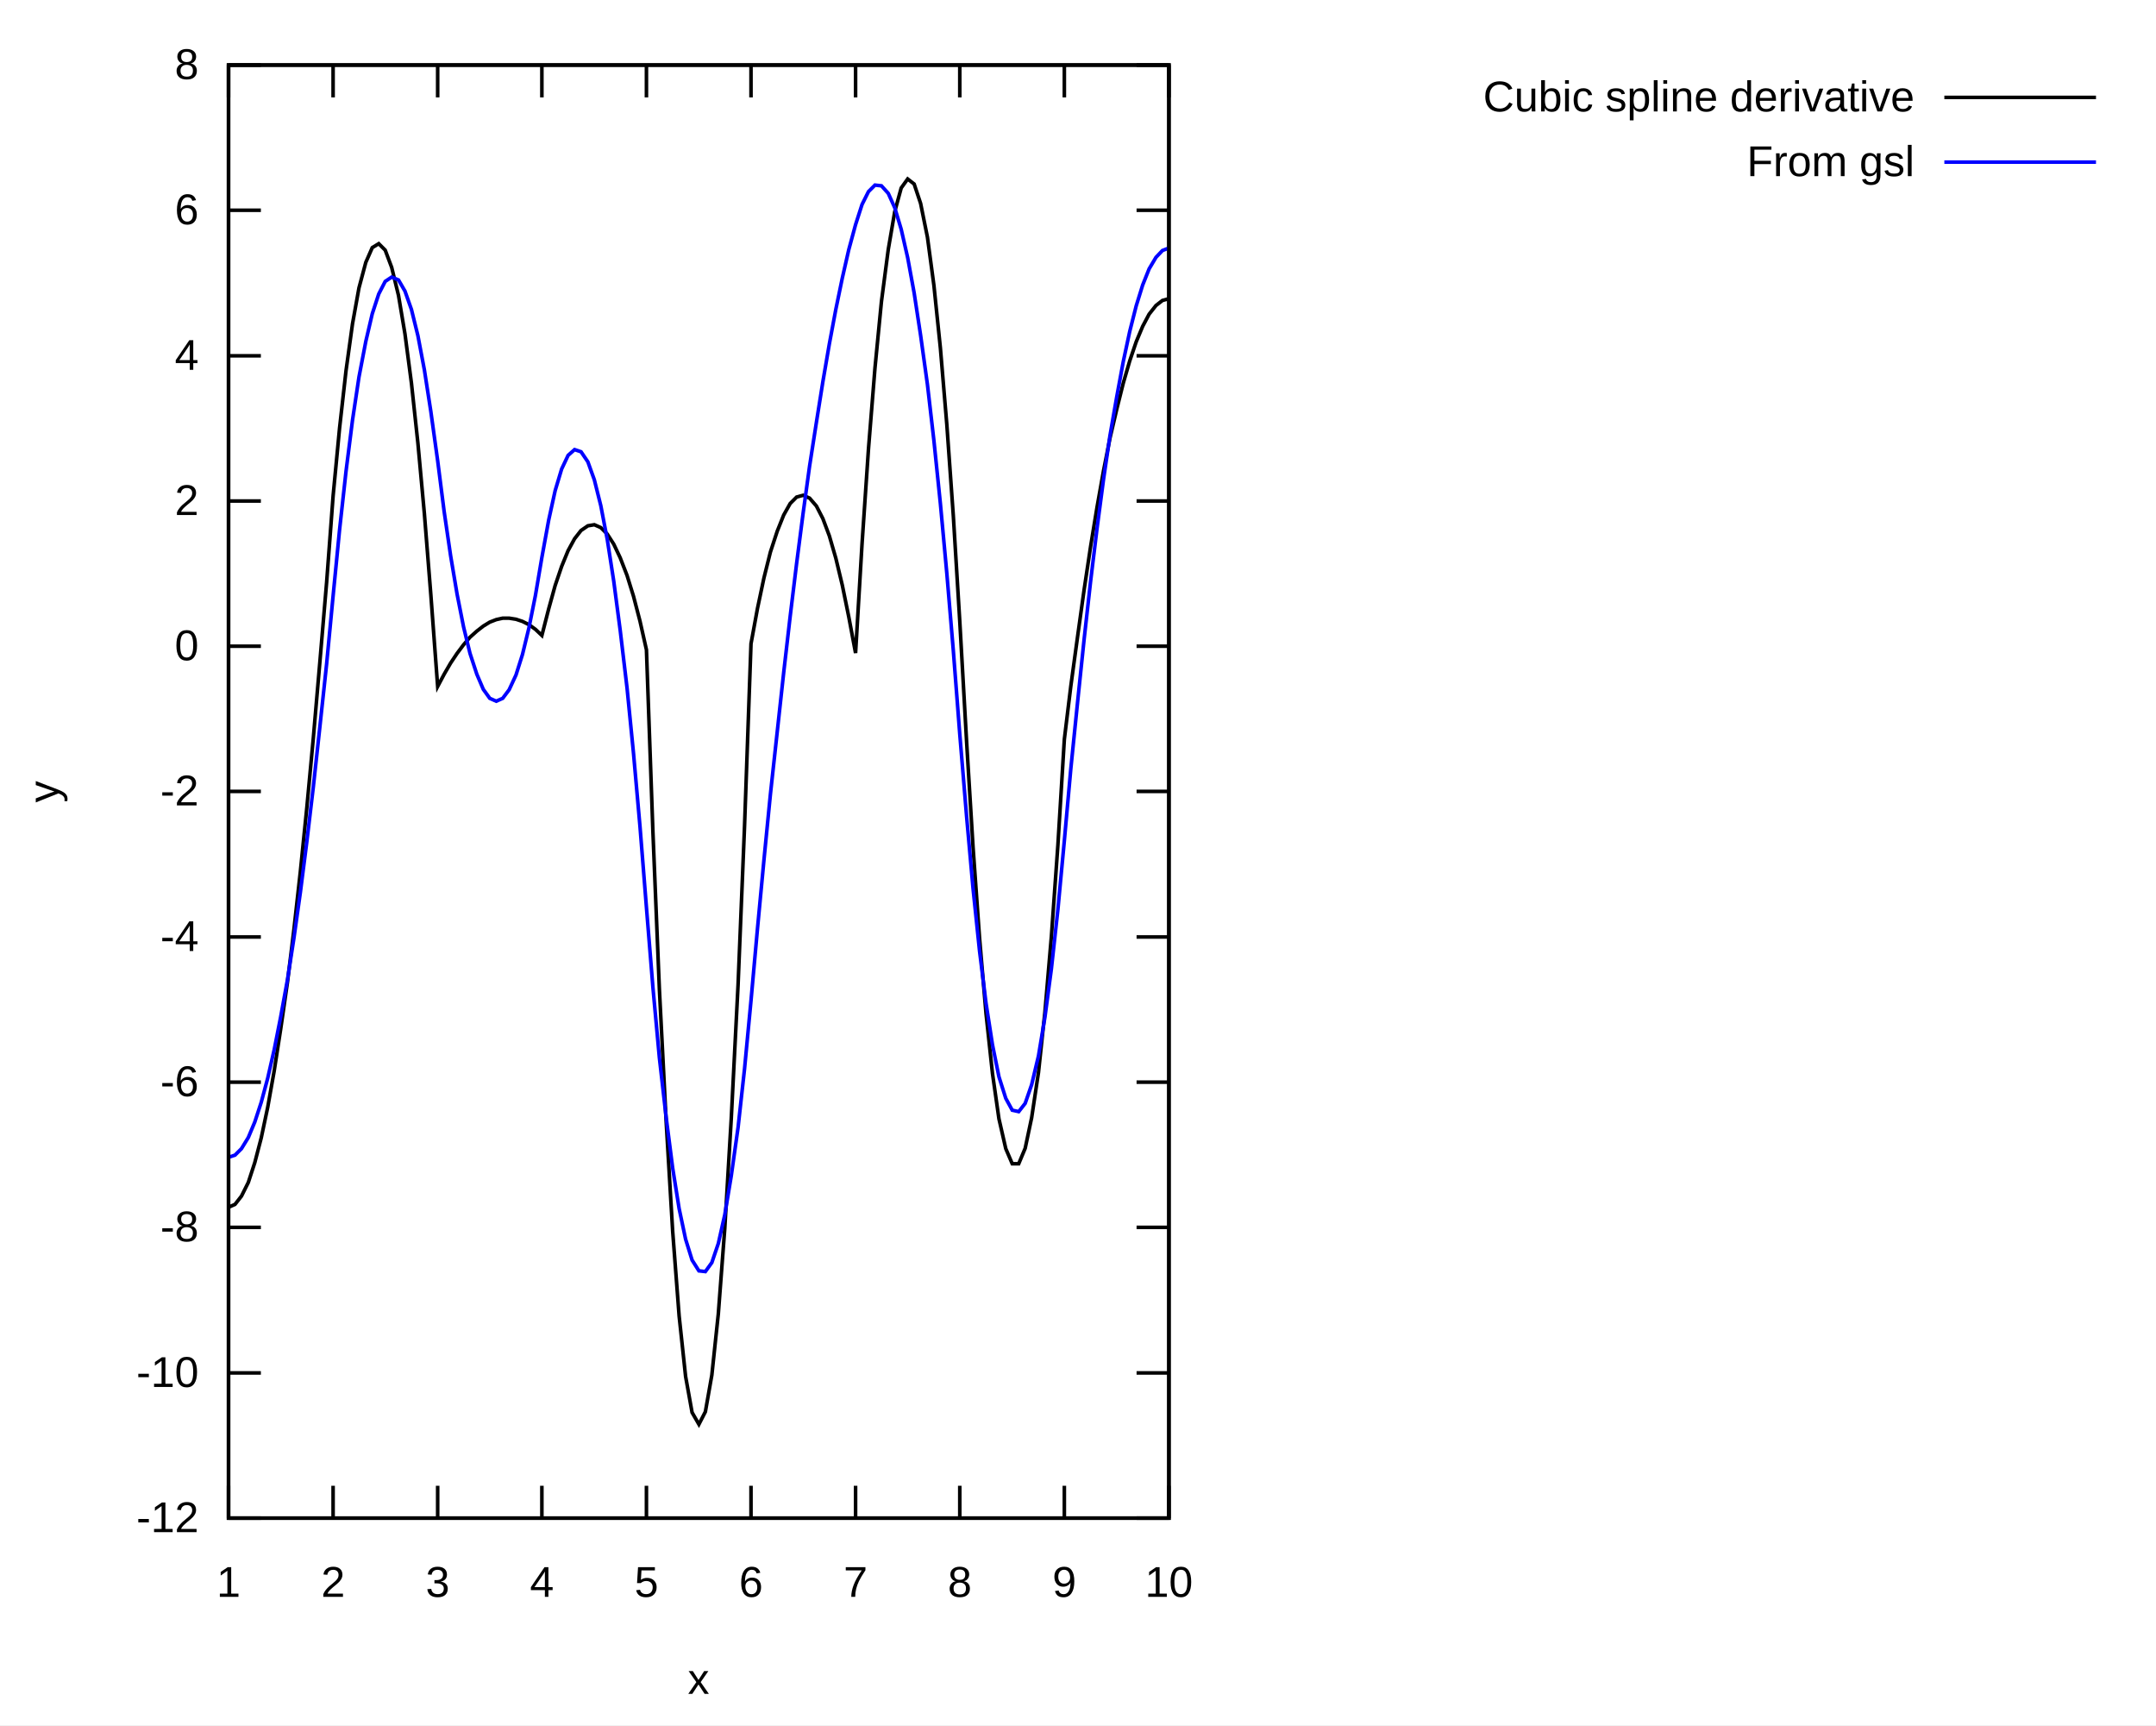
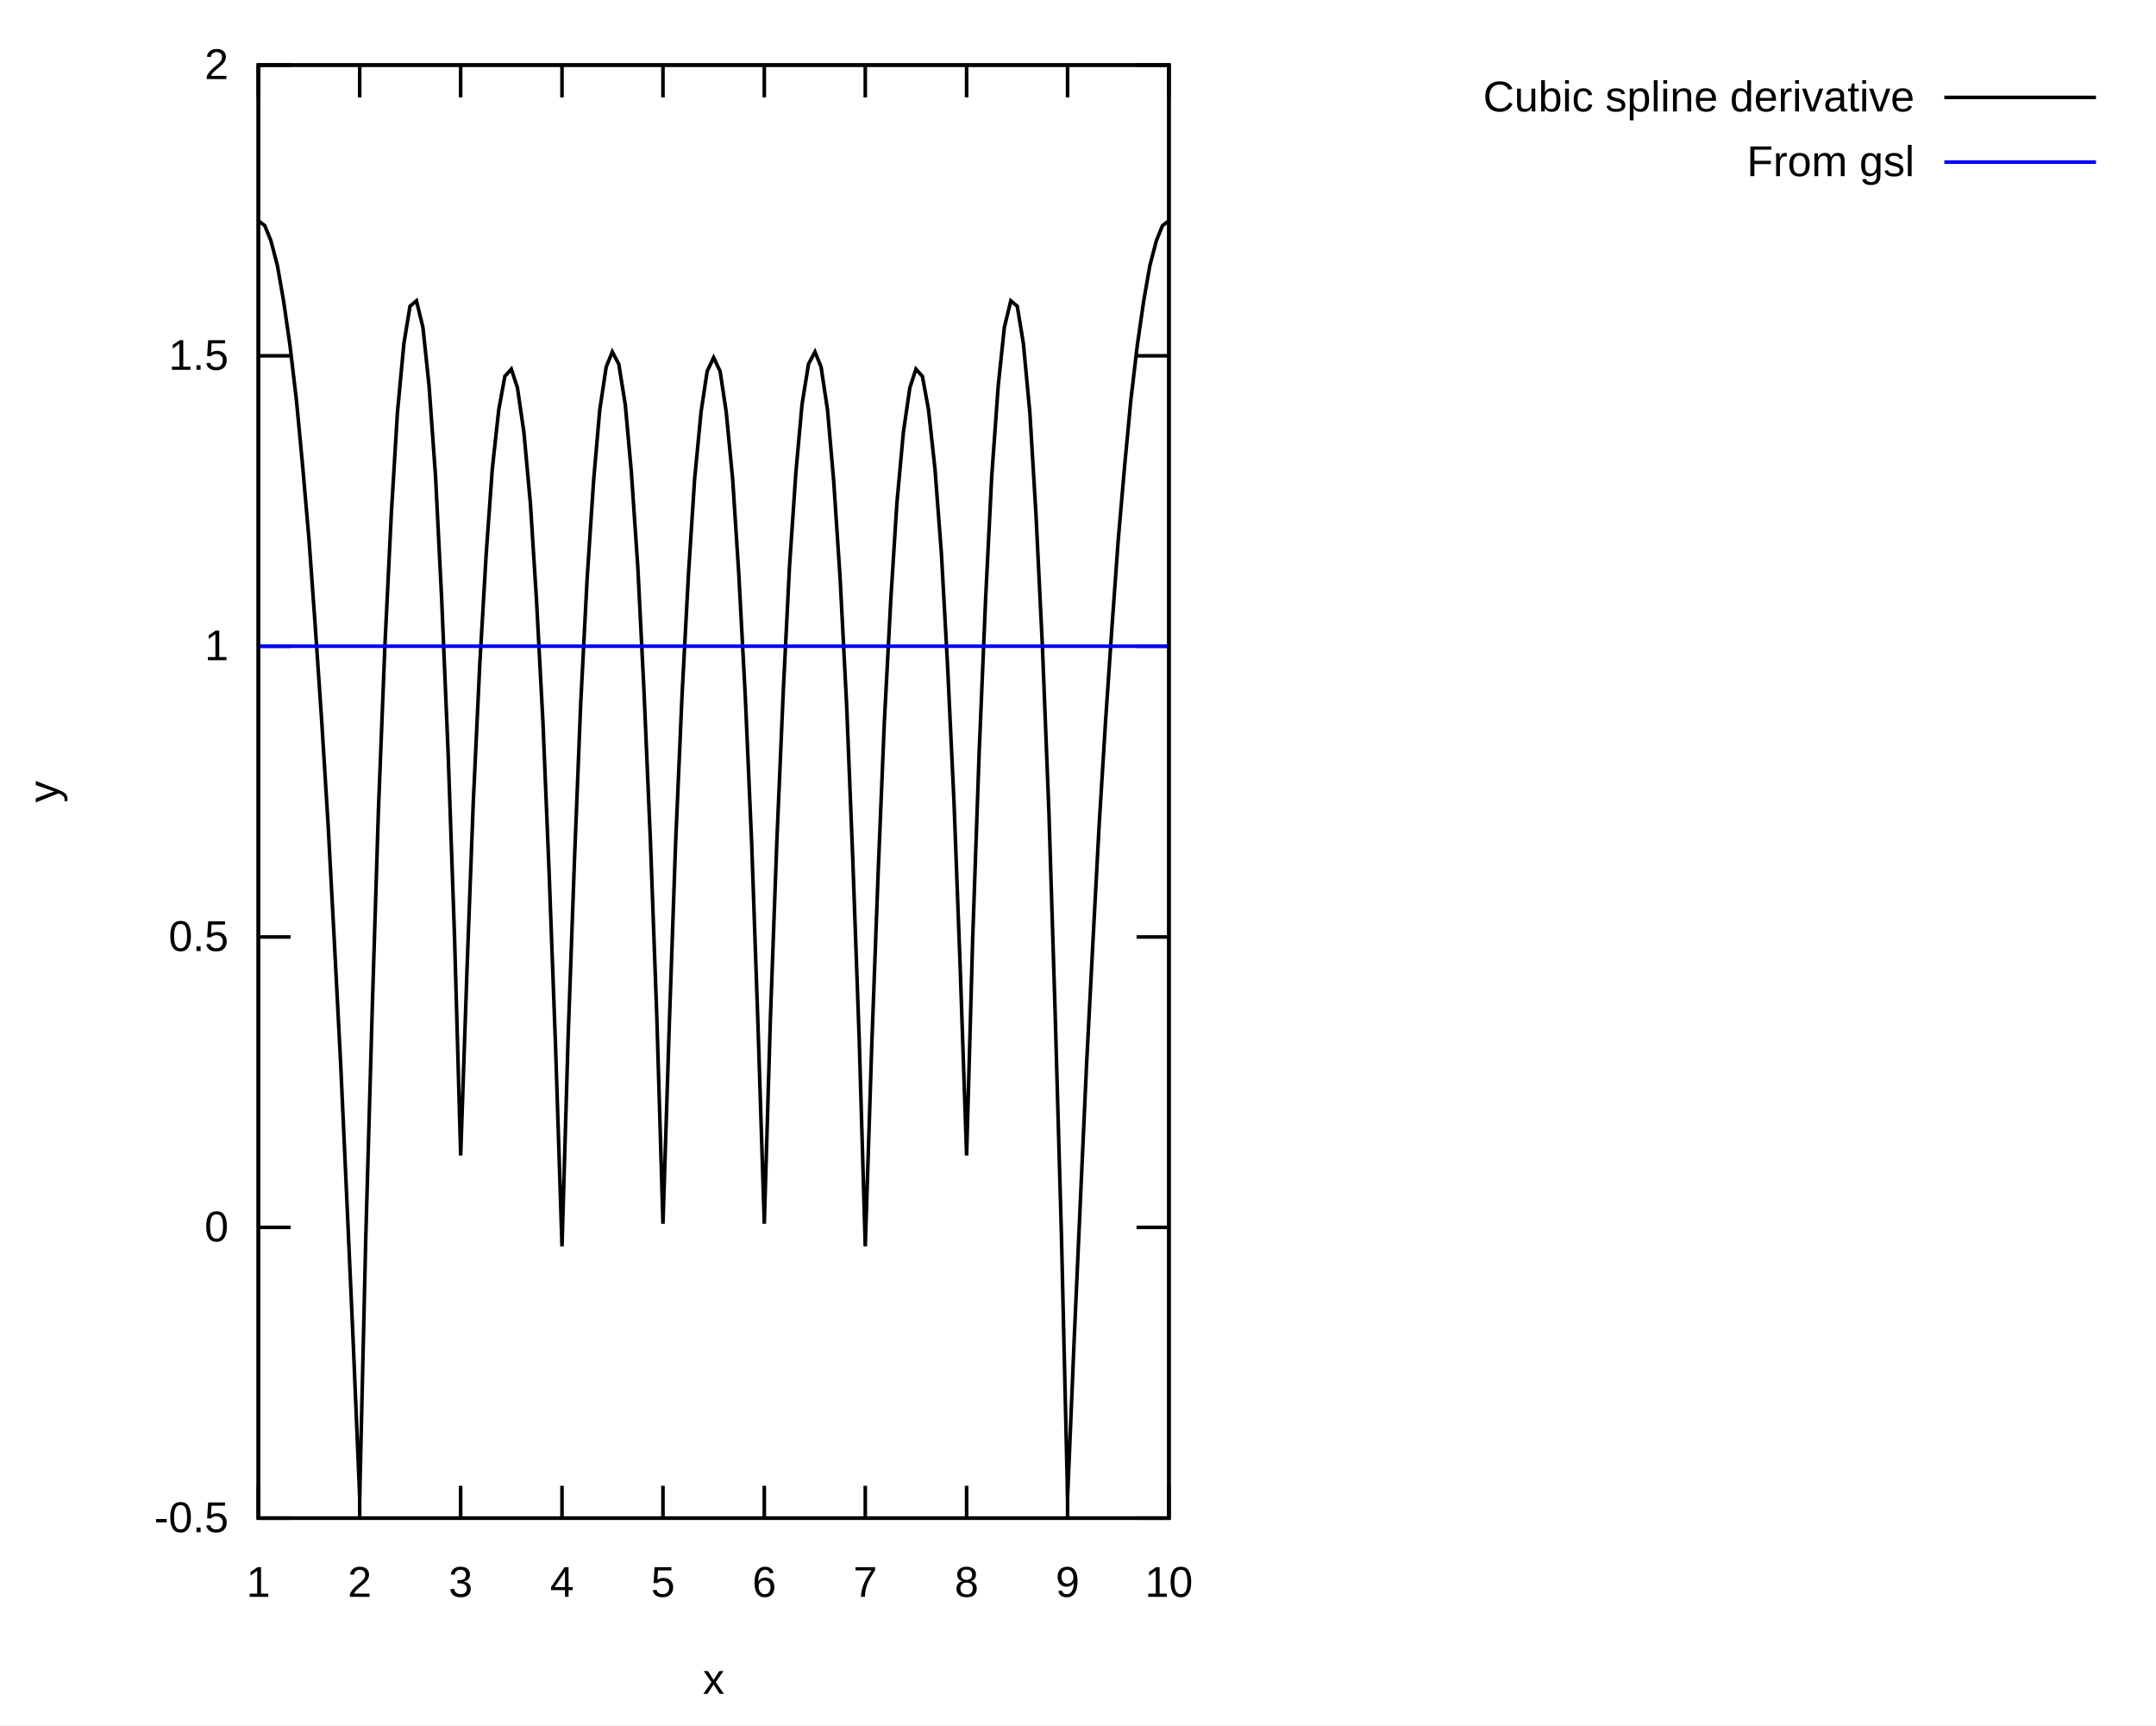
<svg xmlns="http://www.w3.org/2000/svg" xmlns:xlink="http://www.w3.org/1999/xlink" width="600" height="480" viewBox="0 0 600 480">
  <g id="gnuplot_canvas">
    <rect x="0" y="0" width="600" height="480" fill="#ffffff" />
    <defs>
      <circle id="gpDot" r="0.5" stroke-width="0.5" />
      <path id="gpPt0" stroke-width="0.222" stroke="currentColor" d="M-1,0 h2 M0,-1 v2" />
      <path id="gpPt1" stroke-width="0.222" stroke="currentColor" d="M-1,-1 L1,1 M1,-1 L-1,1" />
      <path id="gpPt2" stroke-width="0.222" stroke="currentColor" d="M-1,0 L1,0 M0,-1 L0,1 M-1,-1 L1,1 M-1,1 L1,-1" />
      <rect id="gpPt3" stroke-width="0.222" stroke="currentColor" x="-1" y="-1" width="2" height="2" />
      <rect id="gpPt4" stroke-width="0.222" stroke="currentColor" fill="currentColor" x="-1" y="-1" width="2" height="2" />
      <circle id="gpPt5" stroke-width="0.222" stroke="currentColor" cx="0" cy="0" r="1" />
      <use xlink:href="#gpPt5" id="gpPt6" fill="currentColor" stroke="none" />
      <path id="gpPt7" stroke-width="0.222" stroke="currentColor" d="M0,-1.33 L-1.33,0.67 L1.33,0.67 z" />
      <use xlink:href="#gpPt7" id="gpPt8" fill="currentColor" stroke="none" />
      <use xlink:href="#gpPt7" id="gpPt9" stroke="currentColor" transform="rotate(180)" />
      <use xlink:href="#gpPt9" id="gpPt10" fill="currentColor" stroke="none" />
      <use xlink:href="#gpPt3" id="gpPt11" stroke="currentColor" transform="rotate(45)" />
      <use xlink:href="#gpPt11" id="gpPt12" fill="currentColor" stroke="none" />
      <path id="gpPt13" stroke-width="0.222" stroke="currentColor" d="M0,1.330 L1.265,0.411 L0.782,-1.067 L-0.782,-1.076 L-1.265,0.411 z" />
      <use xlink:href="#gpPt13" id="gpPt14" fill="currentColor" stroke="none" />
      <filter id="textbox" filterUnits="objectBoundingBox" x="0" y="0" height="1" width="1">
        <feFlood flood-color="#FFFFFF" flood-opacity="1" result="bgnd" />
        <feComposite in="SourceGraphic" in2="bgnd" operator="atop" />
      </filter>
      <filter id="greybox" filterUnits="objectBoundingBox" x="0" y="0" height="1" width="1">
        <feFlood flood-color="lightgrey" flood-opacity="1" result="grey" />
        <feComposite in="SourceGraphic" in2="grey" operator="atop" />
      </filter>
    </defs>
    <g fill="none" color="#FFFFFF" stroke="currentColor" stroke-width="1.00" stroke-linecap="butt" stroke-linejoin="miter">
</g>
    <g fill="none" color="black" stroke="currentColor" stroke-width="1.00" stroke-linecap="butt" stroke-linejoin="miter">
-       <path stroke="black" d="M63.6,422.4 L72.6,422.4 M325.3,422.4 L316.3,422.4  " />
-       <g transform="translate(55.3,426.3)" stroke="none" fill="black" font-family="Arial" font-size="12.00" text-anchor="end">
-         <text>
-           <tspan font-family="Arial">-12</tspan>
-         </text>
-       </g>
-     </g>
-     <g fill="none" color="black" stroke="currentColor" stroke-width="1.00" stroke-linecap="butt" stroke-linejoin="miter">
-       <path stroke="black" d="M63.6,382.0 L72.6,382.0 M325.3,382.0 L316.3,382.0  " />
-       <g transform="translate(55.3,385.9)" stroke="none" fill="black" font-family="Arial" font-size="12.00" text-anchor="end">
-         <text>
-           <tspan font-family="Arial">-10</tspan>
-         </text>
-       </g>
-     </g>
-     <g fill="none" color="black" stroke="currentColor" stroke-width="1.00" stroke-linecap="butt" stroke-linejoin="miter">
-       <path stroke="black" d="M63.6,341.5 L72.6,341.5 M325.3,341.5 L316.3,341.5  " />
-       <g transform="translate(55.3,345.4)" stroke="none" fill="black" font-family="Arial" font-size="12.00" text-anchor="end">
-         <text>
-           <tspan font-family="Arial">-8</tspan>
-         </text>
-       </g>
-     </g>
-     <g fill="none" color="black" stroke="currentColor" stroke-width="1.00" stroke-linecap="butt" stroke-linejoin="miter">
-       <path stroke="black" d="M63.6,301.1 L72.6,301.1 M325.3,301.1 L316.3,301.1  " />
-       <g transform="translate(55.3,305.0)" stroke="none" fill="black" font-family="Arial" font-size="12.00" text-anchor="end">
-         <text>
-           <tspan font-family="Arial">-6</tspan>
-         </text>
-       </g>
-     </g>
-     <g fill="none" color="black" stroke="currentColor" stroke-width="1.00" stroke-linecap="butt" stroke-linejoin="miter">
-       <path stroke="black" d="M63.6,260.7 L72.6,260.7 M325.3,260.7 L316.3,260.7  " />
-       <g transform="translate(55.3,264.6)" stroke="none" fill="black" font-family="Arial" font-size="12.00" text-anchor="end">
-         <text>
-           <tspan font-family="Arial">-4</tspan>
-         </text>
-       </g>
-     </g>
-     <g fill="none" color="black" stroke="currentColor" stroke-width="1.00" stroke-linecap="butt" stroke-linejoin="miter">
-       <path stroke="black" d="M63.6,220.2 L72.6,220.2 M325.3,220.2 L316.3,220.2  " />
-       <g transform="translate(55.3,224.1)" stroke="none" fill="black" font-family="Arial" font-size="12.00" text-anchor="end">
-         <text>
-           <tspan font-family="Arial">-2</tspan>
-         </text>
-       </g>
-     </g>
-     <g fill="none" color="black" stroke="currentColor" stroke-width="1.00" stroke-linecap="butt" stroke-linejoin="miter">
-       <path stroke="black" d="M63.6,179.8 L72.6,179.8 M325.3,179.8 L316.3,179.8  " />
-       <g transform="translate(55.3,183.7)" stroke="none" fill="black" font-family="Arial" font-size="12.00" text-anchor="end">
+       <path stroke="black" d="M71.9,422.4 L80.9,422.4 M325.3,422.4 L316.3,422.4  " />
+       <g transform="translate(63.6,426.3)" stroke="none" fill="black" font-family="Arial" font-size="12.00" text-anchor="end">
+         <text>
+           <tspan font-family="Arial">-0.5</tspan>
+         </text>
+       </g>
+     </g>
+     <g fill="none" color="black" stroke="currentColor" stroke-width="1.00" stroke-linecap="butt" stroke-linejoin="miter">
+       <path stroke="black" d="M71.9,341.5 L80.9,341.5 M325.3,341.5 L316.3,341.5  " />
+       <g transform="translate(63.6,345.4)" stroke="none" fill="black" font-family="Arial" font-size="12.00" text-anchor="end">
        <text>
          <tspan font-family="Arial"> 0</tspan>
        </text>
      </g>
    </g>
    <g fill="none" color="black" stroke="currentColor" stroke-width="1.00" stroke-linecap="butt" stroke-linejoin="miter">
-       <path stroke="black" d="M63.6,139.4 L72.6,139.4 M325.3,139.4 L316.3,139.4  " />
-       <g transform="translate(55.3,143.3)" stroke="none" fill="black" font-family="Arial" font-size="12.00" text-anchor="end">
+       <path stroke="black" d="M71.9,260.7 L80.9,260.7 M325.3,260.7 L316.3,260.7  " />
+       <g transform="translate(63.6,264.6)" stroke="none" fill="black" font-family="Arial" font-size="12.00" text-anchor="end">
+         <text>
+           <tspan font-family="Arial"> 0.5</tspan>
+         </text>
+       </g>
+     </g>
+     <g fill="none" color="black" stroke="currentColor" stroke-width="1.00" stroke-linecap="butt" stroke-linejoin="miter">
+       <path stroke="black" d="M71.9,179.8 L80.9,179.8 M325.3,179.8 L316.3,179.8  " />
+       <g transform="translate(63.6,183.7)" stroke="none" fill="black" font-family="Arial" font-size="12.00" text-anchor="end">
+         <text>
+           <tspan font-family="Arial"> 1</tspan>
+         </text>
+       </g>
+     </g>
+     <g fill="none" color="black" stroke="currentColor" stroke-width="1.00" stroke-linecap="butt" stroke-linejoin="miter">
+       <path stroke="black" d="M71.9,99.0 L80.9,99.0 M325.3,99.0 L316.3,99.0  " />
+       <g transform="translate(63.6,102.9)" stroke="none" fill="black" font-family="Arial" font-size="12.00" text-anchor="end">
+         <text>
+           <tspan font-family="Arial"> 1.5</tspan>
+         </text>
+       </g>
+     </g>
+     <g fill="none" color="black" stroke="currentColor" stroke-width="1.00" stroke-linecap="butt" stroke-linejoin="miter">
+       <path stroke="black" d="M71.9,18.1 L80.9,18.1 M325.3,18.1 L316.3,18.1  " />
+       <g transform="translate(63.6,22.0)" stroke="none" fill="black" font-family="Arial" font-size="12.00" text-anchor="end">
        <text>
          <tspan font-family="Arial"> 2</tspan>
        </text>
      </g>
    </g>
    <g fill="none" color="black" stroke="currentColor" stroke-width="1.00" stroke-linecap="butt" stroke-linejoin="miter">
-       <path stroke="black" d="M63.6,99.0 L72.6,99.0 M325.3,99.0 L316.3,99.0  " />
-       <g transform="translate(55.3,102.9)" stroke="none" fill="black" font-family="Arial" font-size="12.00" text-anchor="end">
+       <path stroke="black" d="M71.9,422.4 L71.9,413.4 M71.9,18.1 L71.9,27.1  " />
+       <g transform="translate(71.9,444.3)" stroke="none" fill="black" font-family="Arial" font-size="12.00" text-anchor="middle">
+         <text>
+           <tspan font-family="Arial"> 1</tspan>
+         </text>
+       </g>
+     </g>
+     <g fill="none" color="black" stroke="currentColor" stroke-width="1.00" stroke-linecap="butt" stroke-linejoin="miter">
+       <path stroke="black" d="M100.1,422.4 L100.1,413.4 M100.1,18.1 L100.1,27.1  " />
+       <g transform="translate(100.1,444.3)" stroke="none" fill="black" font-family="Arial" font-size="12.00" text-anchor="middle">
+         <text>
+           <tspan font-family="Arial"> 2</tspan>
+         </text>
+       </g>
+     </g>
+     <g fill="none" color="black" stroke="currentColor" stroke-width="1.00" stroke-linecap="butt" stroke-linejoin="miter">
+       <path stroke="black" d="M128.2,422.4 L128.2,413.4 M128.2,18.1 L128.2,27.1  " />
+       <g transform="translate(128.2,444.3)" stroke="none" fill="black" font-family="Arial" font-size="12.00" text-anchor="middle">
+         <text>
+           <tspan font-family="Arial"> 3</tspan>
+         </text>
+       </g>
+     </g>
+     <g fill="none" color="black" stroke="currentColor" stroke-width="1.00" stroke-linecap="butt" stroke-linejoin="miter">
+       <path stroke="black" d="M156.4,422.4 L156.4,413.4 M156.4,18.1 L156.4,27.1  " />
+       <g transform="translate(156.4,444.3)" stroke="none" fill="black" font-family="Arial" font-size="12.00" text-anchor="middle">
        <text>
          <tspan font-family="Arial"> 4</tspan>
        </text>
      </g>
    </g>
    <g fill="none" color="black" stroke="currentColor" stroke-width="1.00" stroke-linecap="butt" stroke-linejoin="miter">
-       <path stroke="black" d="M63.6,58.5 L72.6,58.5 M325.3,58.5 L316.3,58.5  " />
-       <g transform="translate(55.3,62.4)" stroke="none" fill="black" font-family="Arial" font-size="12.00" text-anchor="end">
+       <path stroke="black" d="M184.5,422.4 L184.5,413.4 M184.5,18.1 L184.5,27.1  " />
+       <g transform="translate(184.5,444.3)" stroke="none" fill="black" font-family="Arial" font-size="12.00" text-anchor="middle">
+         <text>
+           <tspan font-family="Arial"> 5</tspan>
+         </text>
+       </g>
+     </g>
+     <g fill="none" color="black" stroke="currentColor" stroke-width="1.00" stroke-linecap="butt" stroke-linejoin="miter">
+       <path stroke="black" d="M212.7,422.4 L212.7,413.4 M212.7,18.1 L212.7,27.1  " />
+       <g transform="translate(212.7,444.3)" stroke="none" fill="black" font-family="Arial" font-size="12.00" text-anchor="middle">
        <text>
          <tspan font-family="Arial"> 6</tspan>
        </text>
      </g>
    </g>
    <g fill="none" color="black" stroke="currentColor" stroke-width="1.00" stroke-linecap="butt" stroke-linejoin="miter">
-       <path stroke="black" d="M63.6,18.1 L72.6,18.1 M325.3,18.1 L316.3,18.1  " />
-       <g transform="translate(55.3,22.0)" stroke="none" fill="black" font-family="Arial" font-size="12.00" text-anchor="end">
+       <path stroke="black" d="M240.8,422.4 L240.8,413.4 M240.8,18.1 L240.8,27.1  " />
+       <g transform="translate(240.8,444.3)" stroke="none" fill="black" font-family="Arial" font-size="12.00" text-anchor="middle">
+         <text>
+           <tspan font-family="Arial"> 7</tspan>
+         </text>
+       </g>
+     </g>
+     <g fill="none" color="black" stroke="currentColor" stroke-width="1.00" stroke-linecap="butt" stroke-linejoin="miter">
+       <path stroke="black" d="M269.0,422.4 L269.0,413.4 M269.0,18.1 L269.0,27.1  " />
+       <g transform="translate(269.0,444.3)" stroke="none" fill="black" font-family="Arial" font-size="12.00" text-anchor="middle">
        <text>
          <tspan font-family="Arial"> 8</tspan>
        </text>
      </g>
    </g>
    <g fill="none" color="black" stroke="currentColor" stroke-width="1.00" stroke-linecap="butt" stroke-linejoin="miter">
-       <path stroke="black" d="M63.6,422.4 L63.6,413.4 M63.6,18.1 L63.6,27.1  " />
-       <g transform="translate(63.6,444.3)" stroke="none" fill="black" font-family="Arial" font-size="12.00" text-anchor="middle">
-         <text>
-           <tspan font-family="Arial"> 1</tspan>
-         </text>
-       </g>
-     </g>
-     <g fill="none" color="black" stroke="currentColor" stroke-width="1.00" stroke-linecap="butt" stroke-linejoin="miter">
-       <path stroke="black" d="M92.7,422.4 L92.7,413.4 M92.7,18.1 L92.7,27.1  " />
-       <g transform="translate(92.7,444.3)" stroke="none" fill="black" font-family="Arial" font-size="12.00" text-anchor="middle">
-         <text>
-           <tspan font-family="Arial"> 2</tspan>
-         </text>
-       </g>
-     </g>
-     <g fill="none" color="black" stroke="currentColor" stroke-width="1.00" stroke-linecap="butt" stroke-linejoin="miter">
-       <path stroke="black" d="M121.8,422.4 L121.8,413.4 M121.8,18.1 L121.8,27.1  " />
-       <g transform="translate(121.8,444.3)" stroke="none" fill="black" font-family="Arial" font-size="12.00" text-anchor="middle">
-         <text>
-           <tspan font-family="Arial"> 3</tspan>
-         </text>
-       </g>
-     </g>
-     <g fill="none" color="black" stroke="currentColor" stroke-width="1.00" stroke-linecap="butt" stroke-linejoin="miter">
-       <path stroke="black" d="M150.8,422.4 L150.8,413.4 M150.8,18.1 L150.8,27.1  " />
-       <g transform="translate(150.8,444.3)" stroke="none" fill="black" font-family="Arial" font-size="12.00" text-anchor="middle">
-         <text>
-           <tspan font-family="Arial"> 4</tspan>
-         </text>
-       </g>
-     </g>
-     <g fill="none" color="black" stroke="currentColor" stroke-width="1.00" stroke-linecap="butt" stroke-linejoin="miter">
-       <path stroke="black" d="M179.9,422.4 L179.9,413.4 M179.9,18.1 L179.9,27.1  " />
-       <g transform="translate(179.9,444.3)" stroke="none" fill="black" font-family="Arial" font-size="12.00" text-anchor="middle">
-         <text>
-           <tspan font-family="Arial"> 5</tspan>
-         </text>
-       </g>
-     </g>
-     <g fill="none" color="black" stroke="currentColor" stroke-width="1.00" stroke-linecap="butt" stroke-linejoin="miter">
-       <path stroke="black" d="M209.0,422.4 L209.0,413.4 M209.0,18.1 L209.0,27.1  " />
-       <g transform="translate(209.0,444.3)" stroke="none" fill="black" font-family="Arial" font-size="12.00" text-anchor="middle">
-         <text>
-           <tspan font-family="Arial"> 6</tspan>
-         </text>
-       </g>
-     </g>
-     <g fill="none" color="black" stroke="currentColor" stroke-width="1.00" stroke-linecap="butt" stroke-linejoin="miter">
-       <path stroke="black" d="M238.1,422.4 L238.1,413.4 M238.1,18.1 L238.1,27.1  " />
-       <g transform="translate(238.1,444.3)" stroke="none" fill="black" font-family="Arial" font-size="12.00" text-anchor="middle">
-         <text>
-           <tspan font-family="Arial"> 7</tspan>
-         </text>
-       </g>
-     </g>
-     <g fill="none" color="black" stroke="currentColor" stroke-width="1.00" stroke-linecap="butt" stroke-linejoin="miter">
-       <path stroke="black" d="M267.1,422.4 L267.1,413.4 M267.1,18.1 L267.1,27.1  " />
-       <g transform="translate(267.1,444.3)" stroke="none" fill="black" font-family="Arial" font-size="12.00" text-anchor="middle">
-         <text>
-           <tspan font-family="Arial"> 8</tspan>
-         </text>
-       </g>
-     </g>
-     <g fill="none" color="black" stroke="currentColor" stroke-width="1.00" stroke-linecap="butt" stroke-linejoin="miter">
-       <path stroke="black" d="M296.2,422.4 L296.2,413.4 M296.2,18.1 L296.2,27.1  " />
-       <g transform="translate(296.2,444.3)" stroke="none" fill="black" font-family="Arial" font-size="12.00" text-anchor="middle">
+       <path stroke="black" d="M297.1,422.4 L297.1,413.4 M297.1,18.1 L297.1,27.1  " />
+       <g transform="translate(297.1,444.3)" stroke="none" fill="black" font-family="Arial" font-size="12.00" text-anchor="middle">
        <text>
          <tspan font-family="Arial"> 9</tspan>
        </text>
      </g>
    </g>
    <g fill="none" color="black" stroke="currentColor" stroke-width="1.00" stroke-linecap="butt" stroke-linejoin="miter">
      <path stroke="black" d="M325.3,422.4 L325.3,413.4 M325.3,18.1 L325.3,27.1  " />
      <g transform="translate(325.3,444.3)" stroke="none" fill="black" font-family="Arial" font-size="12.00" text-anchor="middle">
        <text>
          <tspan font-family="Arial"> 10</tspan>
        </text>
      </g>
    </g>
    <g fill="none" color="black" stroke="currentColor" stroke-width="1.00" stroke-linecap="butt" stroke-linejoin="miter">
</g>
    <g fill="none" color="black" stroke="currentColor" stroke-width="1.00" stroke-linecap="butt" stroke-linejoin="miter">
-       <path stroke="black" d="M63.6,18.1 L63.6,422.4 L325.3,422.4 L325.3,18.1 L63.6,18.1 Z  " />
+       <path stroke="black" d="M71.9,18.1 L71.9,422.4 L325.3,422.4 L325.3,18.1 L71.9,18.1 Z  " />
    </g>
    <g fill="none" color="black" stroke="currentColor" stroke-width="1.00" stroke-linecap="butt" stroke-linejoin="miter">
      <g transform="translate(16.3,220.3) rotate(270)" stroke="none" fill="black" font-family="Arial" font-size="12.00" text-anchor="middle">
        <text>
          <tspan font-family="Arial">y</tspan>
        </text>
      </g>
    </g>
    <g fill="none" color="black" stroke="currentColor" stroke-width="1.00" stroke-linecap="butt" stroke-linejoin="miter">
-       <g transform="translate(194.4,471.3)" stroke="none" fill="black" font-family="Arial" font-size="12.00" text-anchor="middle">
+       <g transform="translate(198.6,471.3)" stroke="none" fill="black" font-family="Arial" font-size="12.00" text-anchor="middle">
        <text>
          <tspan font-family="Arial">x</tspan>
        </text>
      </g>
    </g>
    <g fill="none" color="black" stroke="currentColor" stroke-width="1.00" stroke-linecap="butt" stroke-linejoin="miter">
</g>
    <g id="gnuplot_plot_1">
      <g fill="none" color="black" stroke="currentColor" stroke-width="1.00" stroke-linecap="butt" stroke-linejoin="miter">
        <g transform="translate(532.8,31.0)" stroke="none" fill="black" font-family="Arial" font-size="12.00" text-anchor="end">
          <text>
            <tspan font-family="Arial">Cubic spline derivative</tspan>
          </text>
        </g>
      </g>
      <g fill="none" color="black" stroke="currentColor" stroke-width="1.00" stroke-linecap="butt" stroke-linejoin="miter">
-         <path stroke="rgb(  0,   0,   0)" d="M541.1,27.1 L583.3,27.1 M63.6,335.9 L65.4,335.1 L67.2,332.8 L69.1,329.0 L70.9,323.5 L72.7,316.6   L74.5,308.1 L76.3,298.0 L78.1,286.4 L80.0,273.3 L81.8,258.6 L83.6,242.4 L85.4,224.6 L87.2,205.3   L89.0,184.4 L90.9,162.0 L92.7,138.0 L94.5,119.1 L96.3,103.1 L98.1,90.1 L99.9,80.1 L101.8,73.0   L103.6,68.9 L105.4,67.8 L107.2,69.6 L109.0,74.4 L110.9,82.2 L112.7,92.9 L114.5,106.6 L116.3,123.3   L118.1,142.9 L119.9,165.5 L121.8,191.0 L123.6,187.6 L125.4,184.5 L127.2,181.8 L129.0,179.4 L130.8,177.3   L132.7,175.6 L134.5,174.2 L136.3,173.1 L138.1,172.4 L139.9,172.0 L141.7,172.0 L143.6,172.3 L145.4,172.9   L147.2,173.8 L149.0,175.1 L150.8,176.8 L152.7,169.4 L154.5,162.9 L156.3,157.6 L158.1,153.2 L159.9,149.9   L161.7,147.6 L163.6,146.3 L165.4,146.0 L167.2,146.8 L169.0,148.6 L170.8,151.4 L172.6,155.2 L174.5,160.1   L176.3,165.9 L178.1,172.8 L179.9,180.8 L181.7,231.4 L183.5,275.2 L185.4,312.3 L187.2,342.6 L189.0,366.2   L190.8,383.0 L192.6,393.0 L194.5,396.3 L196.3,392.8 L198.1,382.6 L199.9,365.6 L201.7,341.8 L203.5,311.3   L205.4,274.0 L207.2,229.9 L209.0,179.1 L210.8,169.3 L212.6,160.8 L214.4,153.6 L216.3,147.8 L218.1,143.3   L219.9,140.1 L221.7,138.3 L223.5,137.8 L225.3,138.6 L227.2,140.8 L229.0,144.3 L230.8,149.1 L232.6,155.3   L234.4,162.8 L236.2,171.6 L238.1,181.7 L239.9,151.3 L241.7,124.8 L243.5,102.4 L245.3,83.9 L247.2,69.4   L249.0,58.9 L250.8,52.3 L252.6,49.8 L254.4,51.2 L256.2,56.6 L258.1,66.0 L259.9,79.4 L261.7,96.8   L263.5,118.2 L265.3,143.5 L267.1,172.9 L269.0,206.4 L270.8,235.8 L272.6,261.0 L274.4,282.0 L276.2,298.7   L278.0,311.3 L279.9,319.6 L281.7,323.8 L283.5,323.8 L285.3,319.5 L287.1,311.0 L289.0,298.4 L290.8,281.5   L292.6,260.5 L294.4,235.2 L296.2,205.7 L298.0,190.9 L299.9,177.0 L301.7,164.1 L303.5,152.1 L305.3,141.1   L307.1,131.0 L308.9,121.9 L310.8,113.8 L312.6,106.6 L314.4,100.4 L316.2,95.1 L318.0,90.8 L319.8,87.4   L321.7,85.0 L323.5,83.6 L325.3,83.1  " />
+         <path stroke="rgb(  0,   0,   0)" d="M541.1,27.1 L583.3,27.1 M71.9,61.4 L73.7,62.8 L75.4,67.0 L77.2,73.9 L78.9,83.6 L80.7,96.1   L82.5,111.4 L84.2,129.4 L86.0,150.2 L87.7,173.8 L89.5,200.2 L91.3,229.3 L93.0,261.2 L94.8,295.9   L96.5,333.3 L98.3,373.6 L100.1,416.6 L101.8,344.1 L103.6,280.5 L105.3,225.8 L107.1,180.0 L108.9,143.0   L110.6,114.8 L112.4,95.6 L114.1,85.2 L115.9,83.7 L117.7,91.1 L119.4,107.3 L121.2,132.4 L122.9,166.4   L124.7,209.2 L126.5,260.9 L128.2,321.5 L130.0,268.8 L131.7,223.4 L133.5,185.2 L135.3,154.2 L137.0,130.5   L138.8,114.0 L140.5,104.7 L142.3,102.7 L144.0,107.9 L145.8,120.3 L147.6,140.0 L149.3,166.9 L151.1,201.0   L152.8,242.4 L154.6,291.0 L156.4,346.8 L158.1,288.8 L159.9,238.5 L161.6,195.9 L163.4,160.9 L165.2,133.7   L166.9,114.1 L168.7,102.1 L170.4,97.9 L172.2,101.3 L174.0,112.5 L175.7,131.3 L177.5,157.8 L179.2,191.9   L181.0,233.8 L182.8,283.3 L184.5,340.5 L186.3,284.0 L188.0,235.0 L189.8,193.6 L191.6,159.7 L193.3,133.4   L195.1,114.6 L196.8,103.3 L198.6,99.5 L200.4,103.3 L202.1,114.6 L203.9,133.4 L205.6,159.7 L207.4,193.6   L209.2,235.0 L210.9,284.0 L212.7,340.5 L214.4,283.3 L216.2,233.8 L218.0,191.9 L219.7,157.8 L221.5,131.3   L223.2,112.5 L225.0,101.3 L226.8,97.9 L228.5,102.1 L230.3,114.1 L232.0,133.7 L233.8,160.9 L235.6,195.9   L237.3,238.5 L239.1,288.8 L240.8,346.8 L242.6,291.0 L244.4,242.4 L246.1,201.0 L247.9,166.9 L249.6,140.0   L251.4,120.3 L253.2,107.9 L254.9,102.7 L256.7,104.7 L258.4,114.0 L260.2,130.5 L262.0,154.2 L263.7,185.2   L265.5,223.4 L267.2,268.8 L269.0,321.5 L270.7,260.9 L272.5,209.2 L274.3,166.4 L276.0,132.4 L277.8,107.3   L279.5,91.1 L281.3,83.7 L283.1,85.2 L284.8,95.6 L286.6,114.8 L288.3,143.0 L290.1,180.0 L291.9,225.8   L293.6,280.5 L295.4,344.1 L297.1,416.6 L298.9,373.6 L300.7,333.3 L302.4,295.9 L304.2,261.2 L305.9,229.3   L307.7,200.2 L309.5,173.8 L311.2,150.2 L313.0,129.4 L314.7,111.4 L316.5,96.1 L318.3,83.6 L320.0,73.9   L321.8,67.0 L323.5,62.8 L325.3,61.4  " />
      </g>
    </g>
    <g id="gnuplot_plot_2">
      <g fill="none" color="black" stroke="currentColor" stroke-width="1.00" stroke-linecap="butt" stroke-linejoin="miter">
        <g transform="translate(532.8,49.0)" stroke="none" fill="black" font-family="Arial" font-size="12.00" text-anchor="end">
          <text>
            <tspan font-family="Arial">From gsl</tspan>
          </text>
        </g>
      </g>
      <g fill="none" color="black" stroke="currentColor" stroke-width="1.00" stroke-linecap="butt" stroke-linejoin="miter">
-         <path stroke="rgb(  0,   0, 255)" d="M541.1,45.1 L583.3,45.1 M63.6,322.0 L65.4,321.4 L67.2,319.6 L69.1,316.5 L70.9,312.2 L72.7,306.7   L74.5,300.0 L76.3,292.1 L78.1,283.0 L80.0,272.6 L81.8,261.0 L83.6,248.2 L85.4,234.1 L87.2,218.9   L89.0,202.4 L90.9,184.7 L92.7,165.8 L94.5,147.4 L96.3,131.1 L98.1,116.9 L99.9,104.9 L101.8,95.0   L103.6,87.3 L105.4,81.8 L107.2,78.3 L109.0,77.1 L110.9,77.9 L112.7,81.0 L114.5,86.1 L116.3,93.4   L118.1,102.9 L119.9,114.5 L121.8,128.2 L123.6,142.3 L125.4,154.6 L127.2,165.3 L129.0,174.4 L130.8,181.8   L132.7,187.6 L134.5,191.8 L136.3,194.3 L138.1,195.1 L139.9,194.3 L141.7,191.9 L143.6,187.8 L145.4,182.1   L147.2,174.7 L149.0,165.7 L150.8,155.1 L152.7,144.7 L154.5,136.5 L156.3,130.5 L158.1,126.7 L159.9,125.1   L161.7,125.7 L163.6,128.5 L165.4,133.5 L167.2,140.7 L169.0,150.1 L170.8,161.7 L172.6,175.4 L174.5,191.4   L176.3,209.6 L178.1,229.9 L179.9,252.5 L181.7,274.7 L183.5,294.3 L185.4,311.0 L187.2,325.0 L189.0,336.3   L190.8,344.8 L192.6,350.6 L194.5,353.6 L196.3,353.8 L198.1,351.3 L199.9,346.0 L201.7,338.0 L203.5,327.2   L205.4,313.7 L207.2,297.4 L209.0,278.4 L210.8,258.4 L212.6,239.3 L214.4,221.0 L216.3,203.6 L218.1,187.1   L219.9,171.5 L221.7,156.7 L223.5,142.8 L225.3,129.7 L227.2,117.5 L229.0,106.2 L230.8,95.7 L232.6,86.1   L234.4,77.4 L236.2,69.5 L238.1,62.5 L239.9,56.9 L241.7,53.3 L243.5,51.5 L245.3,51.7 L247.2,53.8   L249.0,57.8 L250.8,63.8 L252.6,71.7 L254.4,81.5 L256.2,93.3 L258.1,107.0 L259.9,122.6 L261.7,140.1   L263.5,159.6 L265.3,181.0 L267.1,204.3 L269.0,227.2 L270.8,247.3 L272.6,264.6 L274.4,279.1 L276.2,290.7   L278.0,299.6 L279.9,305.6 L281.7,308.9 L283.5,309.3 L285.3,307.0 L287.1,301.8 L289.0,293.8 L290.8,283.0   L292.6,269.5 L294.4,253.1 L296.2,233.9 L298.0,213.9 L299.9,195.2 L301.7,177.9 L303.5,161.8 L305.3,147.0   L307.1,133.4 L308.9,121.2 L310.8,110.3 L312.6,100.6 L314.4,92.2 L316.2,85.1 L318.0,79.3 L319.8,74.8   L321.7,71.6 L323.5,69.7 L325.3,69.0  " />
+         <path stroke="rgb(  0,   0, 255)" d="M541.1,45.1 L583.3,45.1 M71.9,179.8 L73.7,179.8 L75.4,179.8 L77.2,179.8 L78.9,179.8 L80.7,179.8   L82.5,179.8 L84.2,179.8 L86.0,179.8 L87.7,179.8 L89.5,179.8 L91.3,179.8 L93.0,179.8 L94.8,179.8   L96.5,179.8 L98.3,179.8 L100.1,179.8 L101.8,179.8 L103.6,179.8 L105.3,179.8 L107.1,179.8 L108.9,179.8   L110.6,179.8 L112.4,179.8 L114.1,179.8 L115.9,179.8 L117.7,179.8 L119.4,179.8 L121.2,179.8 L122.9,179.8   L124.7,179.8 L126.5,179.8 L128.2,179.8 L130.0,179.8 L131.7,179.8 L133.5,179.8 L135.3,179.8 L137.0,179.8   L138.8,179.8 L140.5,179.8 L142.3,179.8 L144.0,179.8 L145.8,179.8 L147.6,179.8 L149.3,179.8 L151.1,179.8   L152.8,179.8 L154.6,179.8 L156.4,179.8 L158.1,179.8 L159.9,179.8 L161.6,179.8 L163.4,179.8 L165.2,179.8   L166.9,179.8 L168.7,179.8 L170.4,179.8 L172.2,179.8 L174.0,179.8 L175.7,179.8 L177.5,179.8 L179.2,179.8   L181.0,179.8 L182.8,179.8 L184.5,179.8 L186.3,179.8 L188.0,179.8 L189.8,179.8 L191.6,179.8 L193.3,179.8   L195.1,179.8 L196.8,179.8 L198.6,179.8 L200.4,179.8 L202.1,179.8 L203.9,179.8 L205.6,179.8 L207.4,179.8   L209.2,179.8 L210.9,179.8 L212.7,179.8 L214.4,179.8 L216.2,179.8 L218.0,179.8 L219.7,179.8 L221.5,179.8   L223.2,179.8 L225.0,179.8 L226.8,179.8 L228.5,179.8 L230.3,179.8 L232.0,179.8 L233.8,179.8 L235.6,179.8   L237.3,179.8 L239.1,179.8 L240.8,179.8 L242.6,179.8 L244.4,179.8 L246.1,179.8 L247.9,179.8 L249.6,179.8   L251.4,179.8 L253.2,179.8 L254.9,179.8 L256.7,179.8 L258.4,179.8 L260.2,179.8 L262.0,179.8 L263.7,179.8   L265.5,179.8 L267.2,179.8 L269.0,179.8 L270.7,179.8 L272.5,179.8 L274.3,179.8 L276.0,179.8 L277.8,179.8   L279.5,179.8 L281.3,179.8 L283.1,179.8 L284.8,179.8 L286.6,179.8 L288.3,179.8 L290.1,179.8 L291.9,179.8   L293.6,179.8 L295.4,179.8 L297.1,179.8 L298.9,179.8 L300.7,179.8 L302.4,179.8 L304.2,179.8 L305.9,179.8   L307.7,179.8 L309.5,179.8 L311.2,179.8 L313.0,179.8 L314.7,179.8 L316.5,179.8 L318.3,179.8 L320.0,179.8   L321.8,179.8 L323.5,179.8 L325.3,179.8  " />
      </g>
    </g>
    <g fill="none" color="#FFFFFF" stroke="rgb(  0,   0, 255)" stroke-width="2.00" stroke-linecap="butt" stroke-linejoin="miter">
</g>
    <g fill="none" color="black" stroke="currentColor" stroke-width="2.00" stroke-linecap="butt" stroke-linejoin="miter">
</g>
    <g fill="none" color="black" stroke="black" stroke-width="1.00" stroke-linecap="butt" stroke-linejoin="miter">
</g>
    <g fill="none" color="black" stroke="currentColor" stroke-width="1.00" stroke-linecap="butt" stroke-linejoin="miter">
-       <path stroke="black" d="M63.6,18.1 L63.6,422.4 L325.3,422.4 L325.3,18.1 L63.6,18.1 Z  " />
+       <path stroke="black" d="M71.9,18.1 L71.9,422.4 L325.3,422.4 L325.3,18.1 L71.9,18.1 Z  " />
    </g>
    <g fill="none" color="black" stroke="currentColor" stroke-width="1.00" stroke-linecap="butt" stroke-linejoin="miter">
</g>
  </g>
</svg>
